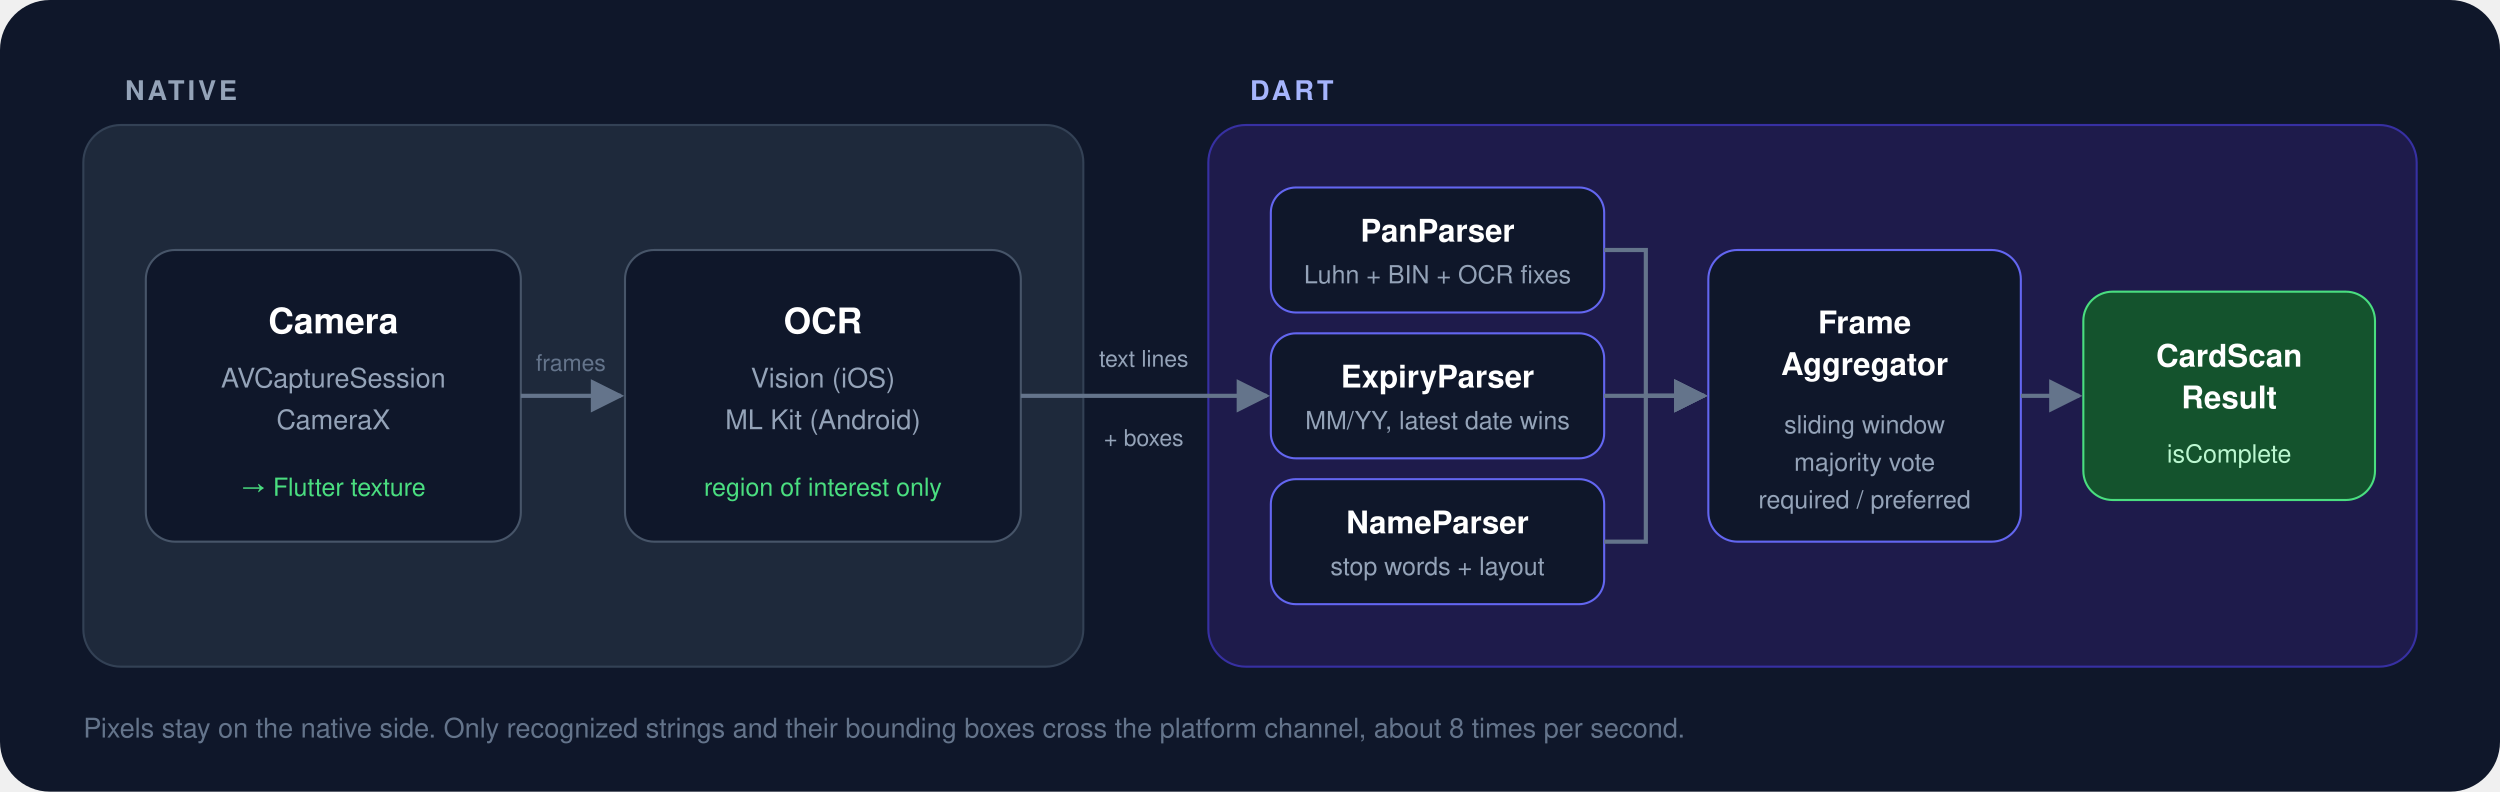
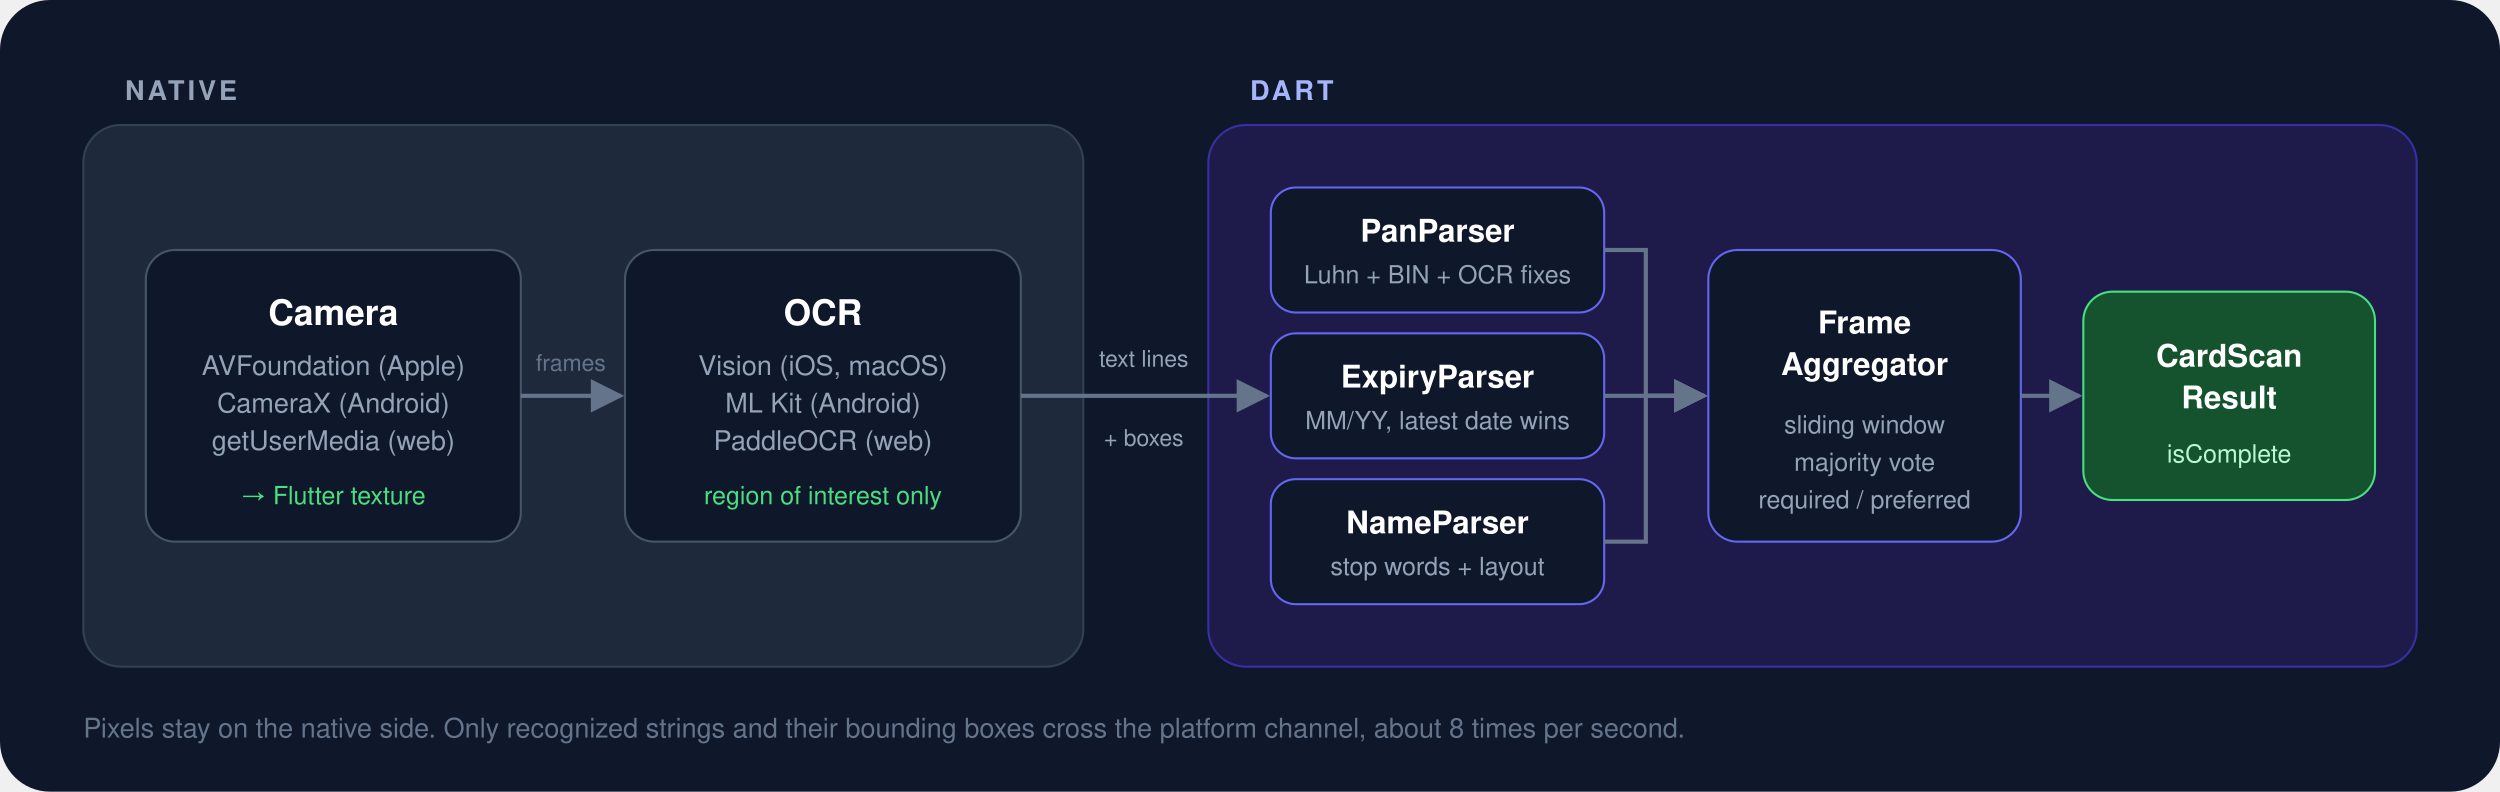
<svg xmlns="http://www.w3.org/2000/svg" width="1200" height="380" viewBox="0 0 1200 380" font-family="-apple-system, 'Segoe UI', Helvetica, Arial, sans-serif">
  <defs>
    <marker id="arrow" viewBox="0 0 10 10" refX="9" refY="5" markerWidth="8" markerHeight="8" orient="auto-start-reverse">
      <path d="M0 0L10 5L0 10z" fill="#64748b" />
    </marker>
  </defs>
  <rect width="1200" height="380" rx="24" fill="#0f172a" />
  <rect x="40" y="60" width="480" height="260" rx="18" fill="#1e293b" stroke="#334155" />
  <text x="60" y="48" fill="#94a3b8" font-size="13" font-weight="600" letter-spacing="1.5">NATIVE</text>
  <rect x="580" y="60" width="580" height="260" rx="18" fill="#1e1b4b" stroke="#3730a3" />
  <text x="600" y="48" fill="#a5b4fc" font-size="13" font-weight="600" letter-spacing="1.5">DART</text>
  <g>
    <rect x="70" y="120" width="180" height="140" rx="14" fill="#0f172a" stroke="#475569" />
-     <text x="160" y="160" fill="#ffffff" font-size="17" font-weight="700" text-anchor="middle">Camera</text>
-     <text x="160" y="186" fill="#94a3b8" font-size="13" text-anchor="middle">AVCaptureSession</text>
-     <text x="160" y="206" fill="#94a3b8" font-size="13" text-anchor="middle">CameraX</text>
-     <text x="160" y="238" fill="#4ade80" font-size="12" text-anchor="middle">→ Flutter texture</text>
+     <text x="160" y="156" fill="#ffffff" font-size="17" font-weight="700" text-anchor="middle">Camera</text>
+     <text x="160" y="180" fill="#94a3b8" font-size="13" text-anchor="middle">AVFoundation (Apple)</text>
+     <text x="160" y="198" fill="#94a3b8" font-size="13" text-anchor="middle">CameraX (Android)</text>
+     <text x="160" y="216" fill="#94a3b8" font-size="13" text-anchor="middle">getUserMedia (web)</text>
+     <text x="160" y="242" fill="#4ade80" font-size="12" text-anchor="middle">→ Flutter texture</text>
  </g>
  <g>
    <rect x="300" y="120" width="190" height="140" rx="14" fill="#0f172a" stroke="#475569" />
-     <text x="395" y="160" fill="#ffffff" font-size="17" font-weight="700" text-anchor="middle">OCR</text>
-     <text x="395" y="186" fill="#94a3b8" font-size="13" text-anchor="middle">Vision (iOS)</text>
-     <text x="395" y="206" fill="#94a3b8" font-size="13" text-anchor="middle">ML Kit (Android)</text>
-     <text x="395" y="238" fill="#4ade80" font-size="12" text-anchor="middle">region of interest only</text>
+     <text x="395" y="156" fill="#ffffff" font-size="17" font-weight="700" text-anchor="middle">OCR</text>
+     <text x="395" y="180" fill="#94a3b8" font-size="13" text-anchor="middle">Vision (iOS, macOS)</text>
+     <text x="395" y="198" fill="#94a3b8" font-size="13" text-anchor="middle">ML Kit (Android)</text>
+     <text x="395" y="216" fill="#94a3b8" font-size="13" text-anchor="middle">PaddleOCR (web)</text>
+     <text x="395" y="242" fill="#4ade80" font-size="12" text-anchor="middle">region of interest only</text>
  </g>
  <line x1="250" y1="190" x2="298" y2="190" stroke="#64748b" stroke-width="2" marker-end="url(#arrow)" />
  <text x="274" y="178" fill="#64748b" font-size="11" text-anchor="middle">frames</text>
  <line x1="490" y1="190" x2="608" y2="190" stroke="#64748b" stroke-width="2" marker-end="url(#arrow)" />
  <text x="549" y="176" fill="#94a3b8" font-size="11" text-anchor="middle">text lines</text>
  <text x="549" y="214" fill="#94a3b8" font-size="11" text-anchor="middle">+ boxes</text>
  <g>
    <rect x="610" y="90" width="160" height="60" rx="12" fill="#0f172a" stroke="#6366f1" />
    <text x="690" y="116" fill="#ffffff" font-size="15" font-weight="700" text-anchor="middle">PanParser</text>
    <text x="690" y="136" fill="#94a3b8" font-size="12" text-anchor="middle">Luhn + BIN + OCR fixes</text>
    <rect x="610" y="160" width="160" height="60" rx="12" fill="#0f172a" stroke="#6366f1" />
    <text x="690" y="186" fill="#ffffff" font-size="15" font-weight="700" text-anchor="middle">ExpiryParser</text>
    <text x="690" y="206" fill="#94a3b8" font-size="12" text-anchor="middle">MM/YY, latest date wins</text>
    <rect x="610" y="230" width="160" height="60" rx="12" fill="#0f172a" stroke="#6366f1" />
    <text x="690" y="256" fill="#ffffff" font-size="15" font-weight="700" text-anchor="middle">NameParser</text>
    <text x="690" y="276" fill="#94a3b8" font-size="12" text-anchor="middle">stop words + layout</text>
  </g>
  <g>
    <rect x="820" y="120" width="150" height="140" rx="14" fill="#0f172a" stroke="#6366f1" />
    <text x="895" y="160" fill="#ffffff" font-size="15" font-weight="700" text-anchor="middle">Frame</text>
    <text x="895" y="180" fill="#ffffff" font-size="15" font-weight="700" text-anchor="middle">Aggregator</text>
    <text x="895" y="208" fill="#94a3b8" font-size="12" text-anchor="middle">sliding window</text>
    <text x="895" y="226" fill="#94a3b8" font-size="12" text-anchor="middle">majority vote</text>
    <text x="895" y="244" fill="#94a3b8" font-size="12" text-anchor="middle">required / preferred</text>
  </g>
  <path d="M770 120h20v70h28" fill="none" stroke="#64748b" stroke-width="2" marker-end="url(#arrow)" />
  <path d="M770 190h48" fill="none" stroke="#64748b" stroke-width="2" marker-end="url(#arrow)" />
  <path d="M770 260h20v-70h28" fill="none" stroke="#64748b" stroke-width="2" marker-end="url(#arrow)" />
  <g>
    <rect x="1000" y="140" width="140" height="100" rx="14" fill="#14532d" stroke="#4ade80" />
    <text x="1070" y="176" fill="#ffffff" font-size="15" font-weight="700" text-anchor="middle">CardScan</text>
    <text x="1070" y="196" fill="#ffffff" font-size="15" font-weight="700" text-anchor="middle">Result</text>
    <text x="1070" y="222" fill="#bbf7d0" font-size="12" text-anchor="middle">isComplete</text>
  </g>
  <line x1="970" y1="190" x2="998" y2="190" stroke="#64748b" stroke-width="2" marker-end="url(#arrow)" />
  <text x="40" y="354" fill="#64748b" font-size="13">Pixels stay on the native side. Only recognized strings and their bounding boxes cross the platform channel, about 8 times per second.</text>
</svg>
